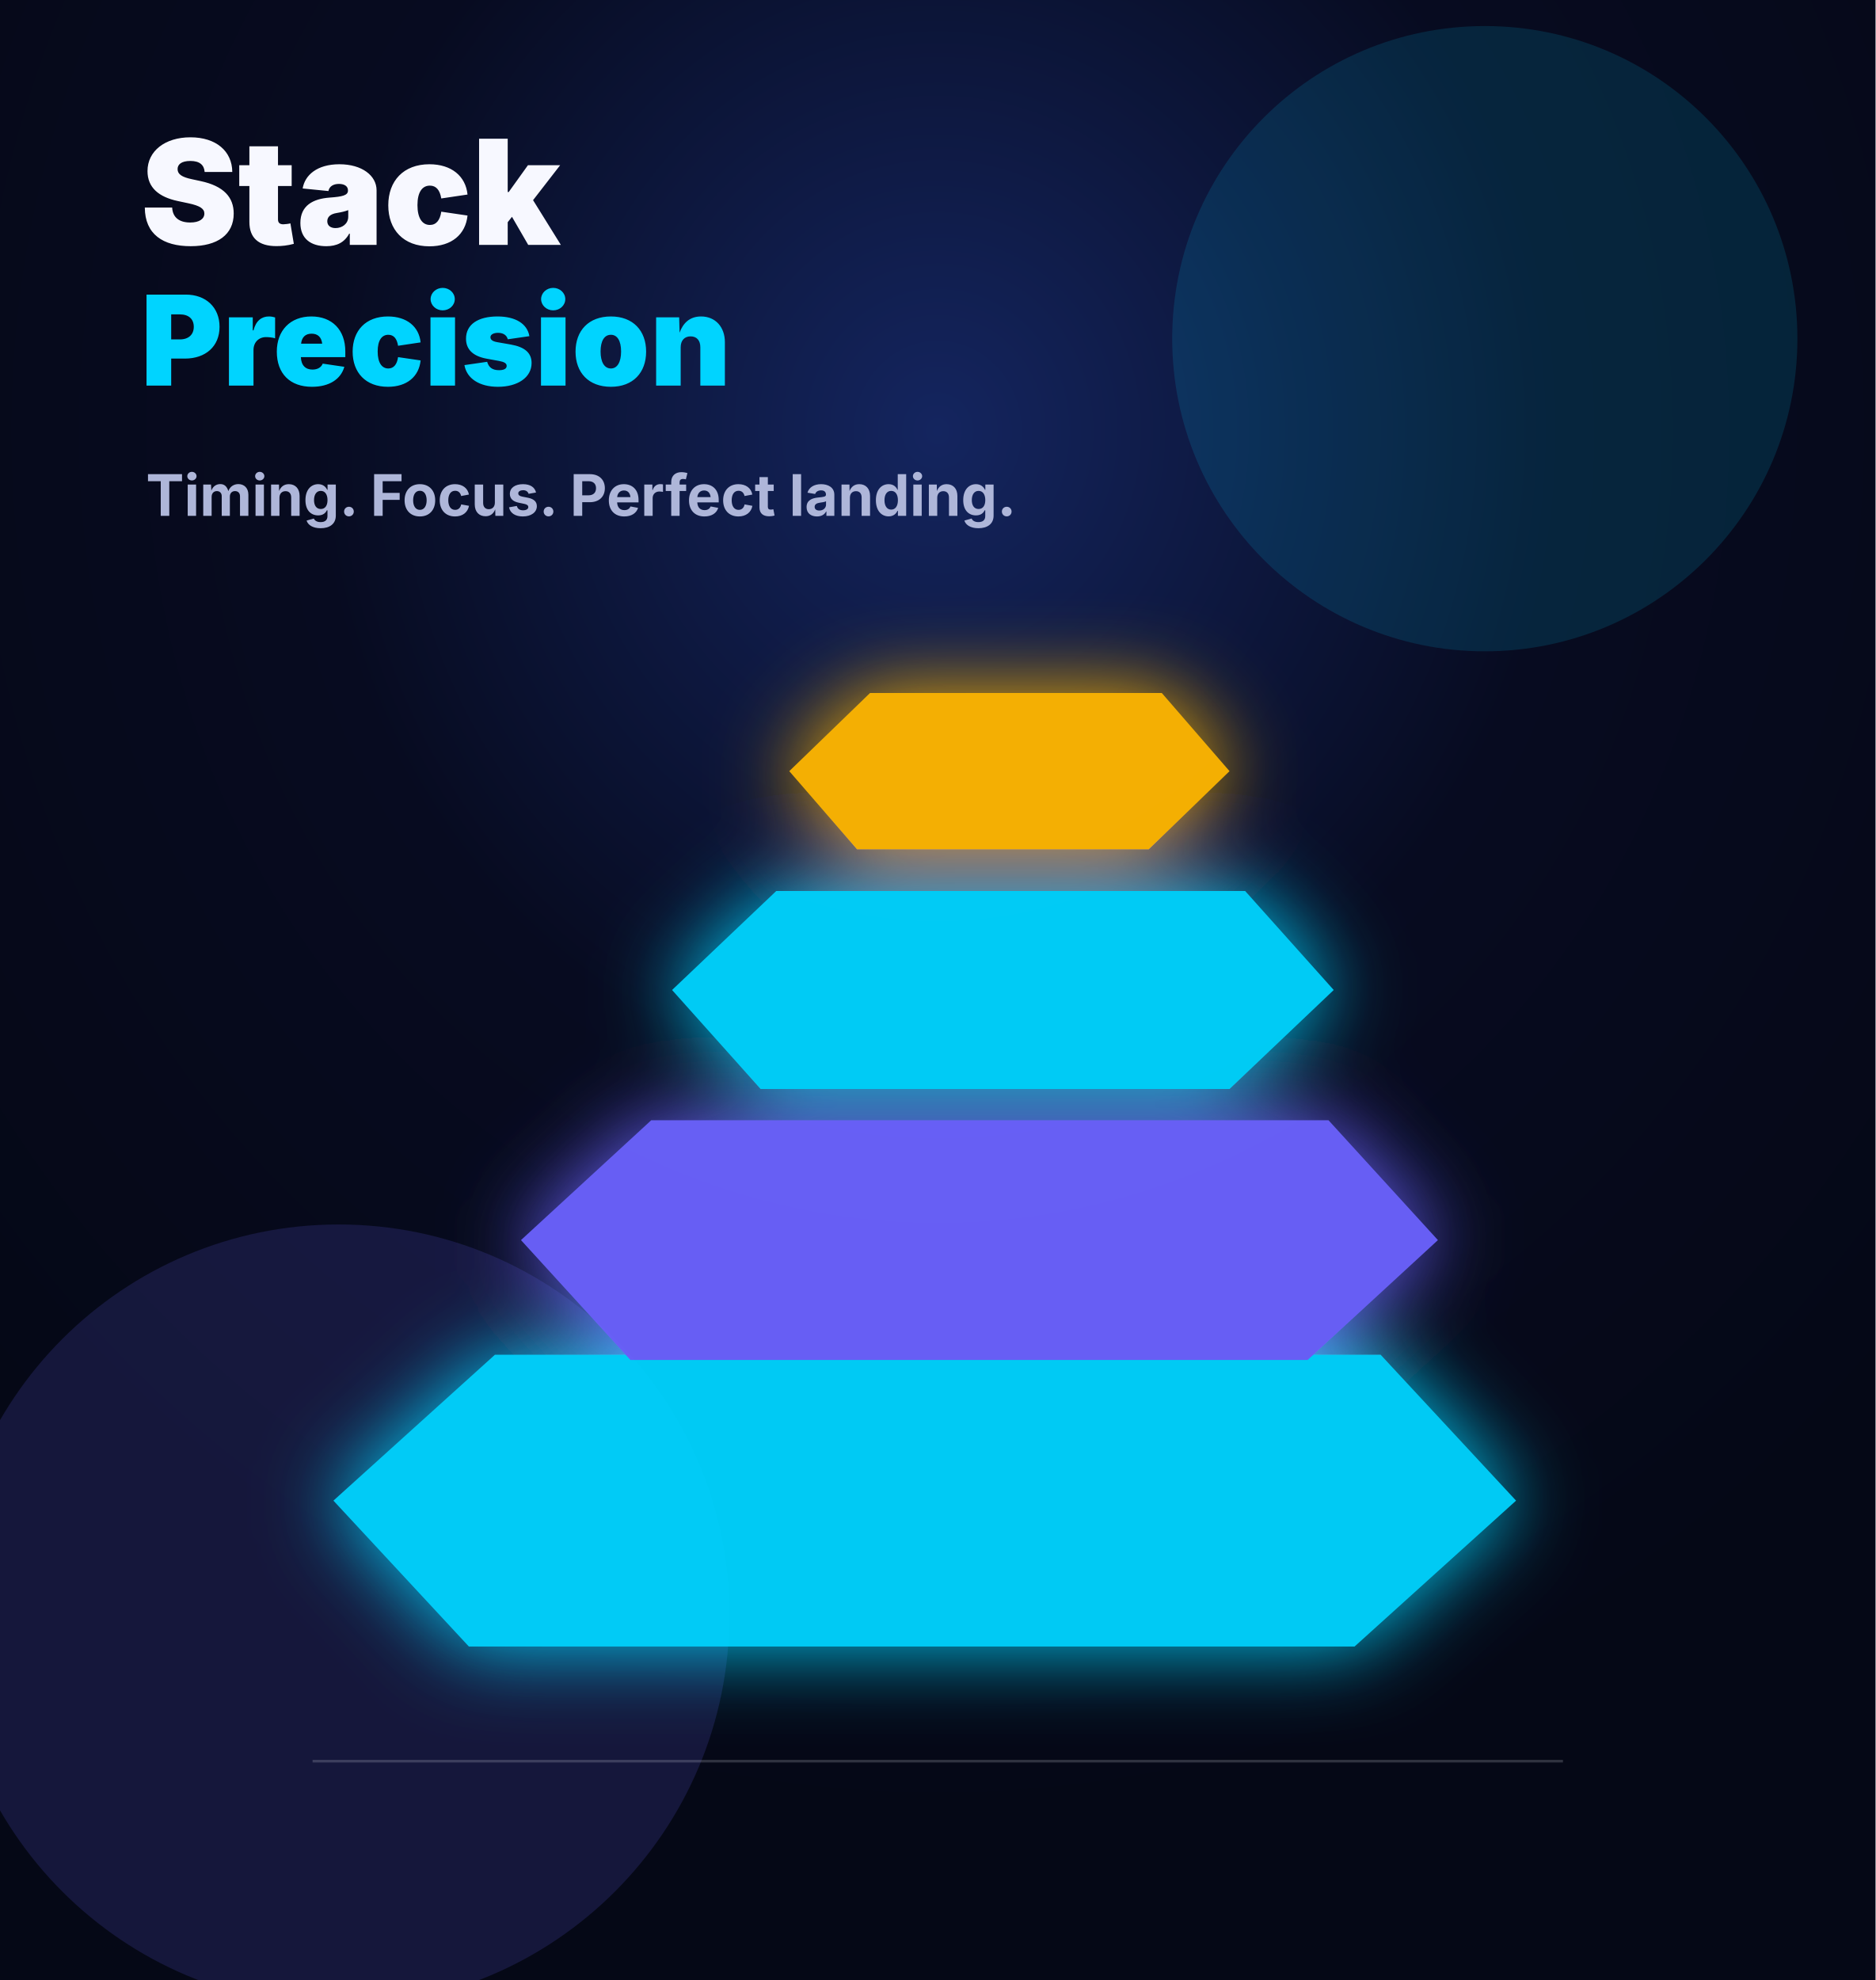
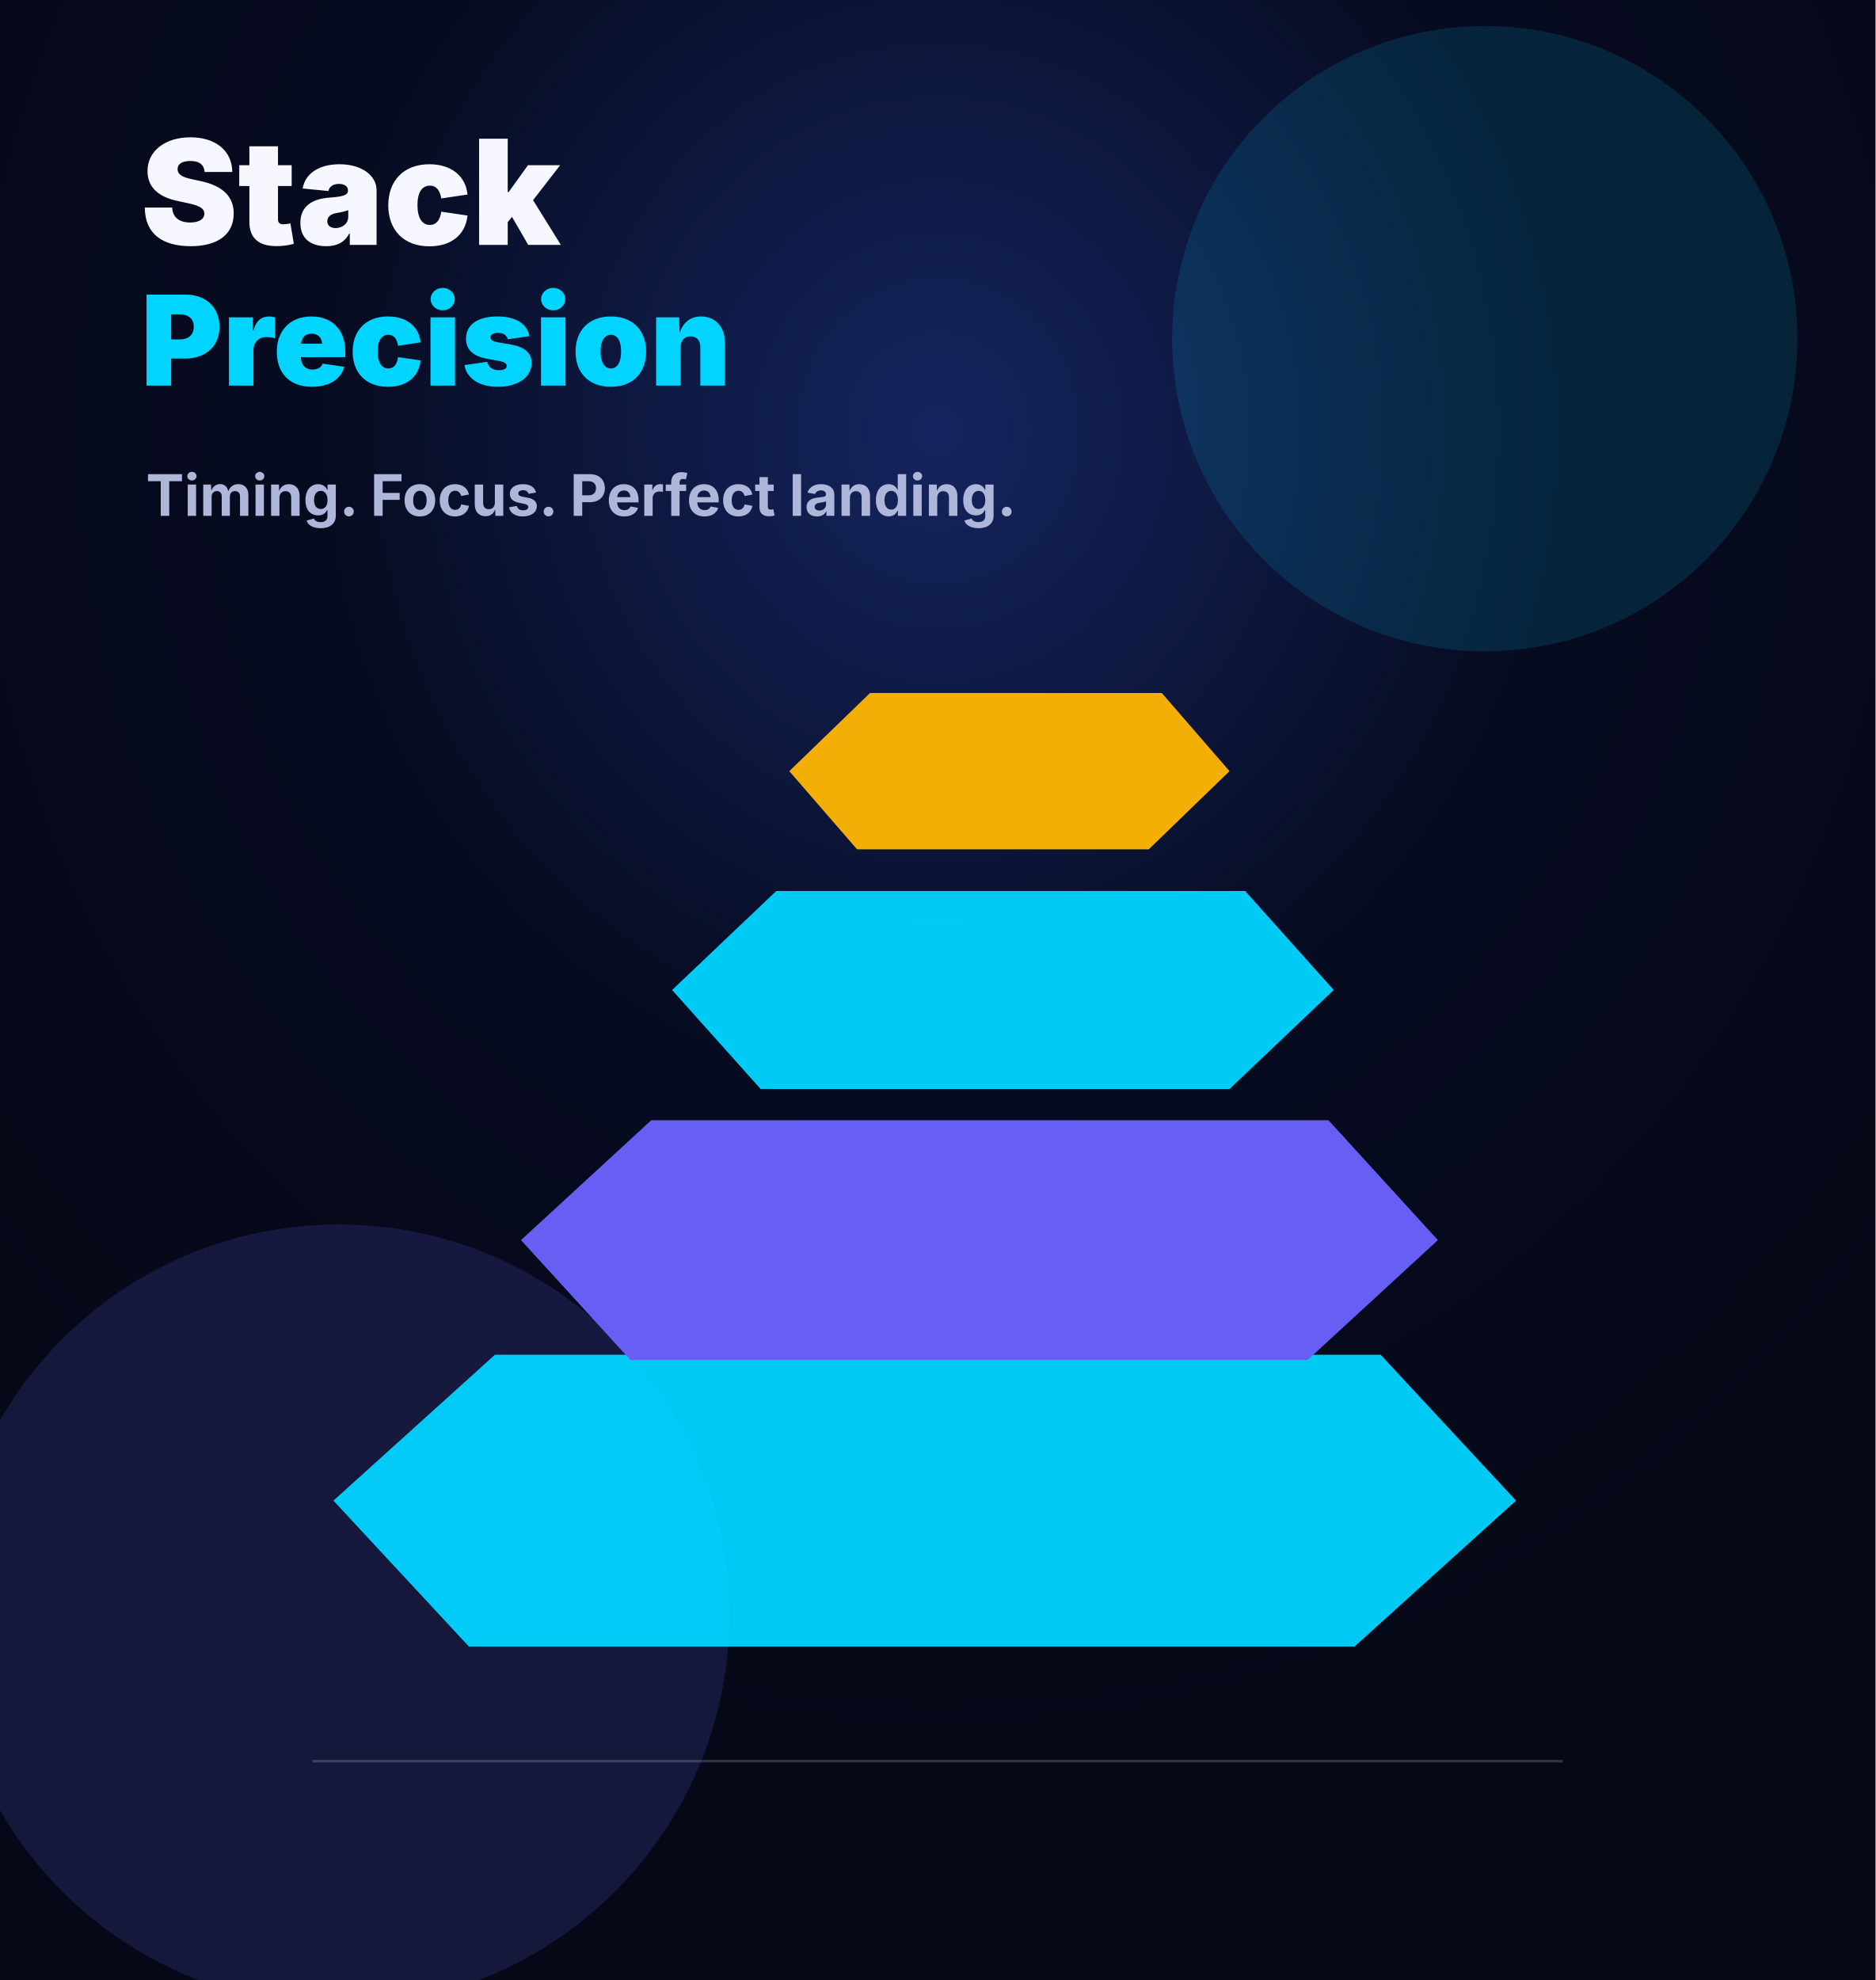
<svg xmlns="http://www.w3.org/2000/svg" width="720" height="760" viewBox="0 0 720 760" role="img" aria-labelledby="title desc">
  <defs>
    <radialGradient id="bg" cx="50%" cy="22%" r="70%">
      <stop stop-color="#14255f" />
      <stop offset=".48" stop-color="#070b20" />
      <stop offset="1" stop-color="#050816" />
    </radialGradient>
    <linearGradient id="block" x1="170" y1="160" x2="550" y2="600">
      <stop stop-color="#00D4FF" />
      <stop offset=".52" stop-color="#6C63FF" />
      <stop offset="1" stop-color="#FFB703" />
    </linearGradient>
-     <filter id="glow" x="-40%" y="-40%" width="180%" height="180%">
-       <feGaussianBlur stdDeviation="16" result="blur" />
-       <feMerge>
-         <feMergeNode in="blur" />
-         <feMergeNode in="SourceGraphic" />
-       </feMerge>
-     </filter>
  </defs>
  <rect width="720" height="760" fill="url(#bg)" />
  <circle cx="570" cy="130" r="120" fill="#00D4FF" opacity=".13" />
  <circle cx="130" cy="620" r="150" fill="#6C63FF" opacity=".16" />
-   <g filter="url(#glow)" opacity=".95">
+   <g opacity=".95">
    <path d="M190 520h340l52 56-62 56H180l-52-56 62-56Z" fill="url(#block)" />
    <path d="M250 430h260l42 46-50 46H242l-42-46 50-46Z" fill="#6C63FF" />
    <path d="M298 342h180l34 38-40 38H292l-34-38 40-38Z" fill="#00D4FF" />
    <path d="M334 266h112l26 30-31 30H329l-26-30 31-30Z" fill="#FFB703" />
  </g>
  <path d="M120 676h480" stroke="#F7F8FF" stroke-opacity=".18" />
  <text x="54" y="94" fill="#F7F8FF" font-family="Inter, Arial, sans-serif" font-size="56" font-weight="900">Stack</text>
  <text x="54" y="148" fill="#00D4FF" font-family="Inter, Arial, sans-serif" font-size="48" font-weight="900">Precision</text>
  <text x="56" y="198" fill="#AEB6D9" font-family="Inter, Arial, sans-serif" font-size="22" font-weight="700">Timing. Focus. Perfect landing.</text>
</svg>
